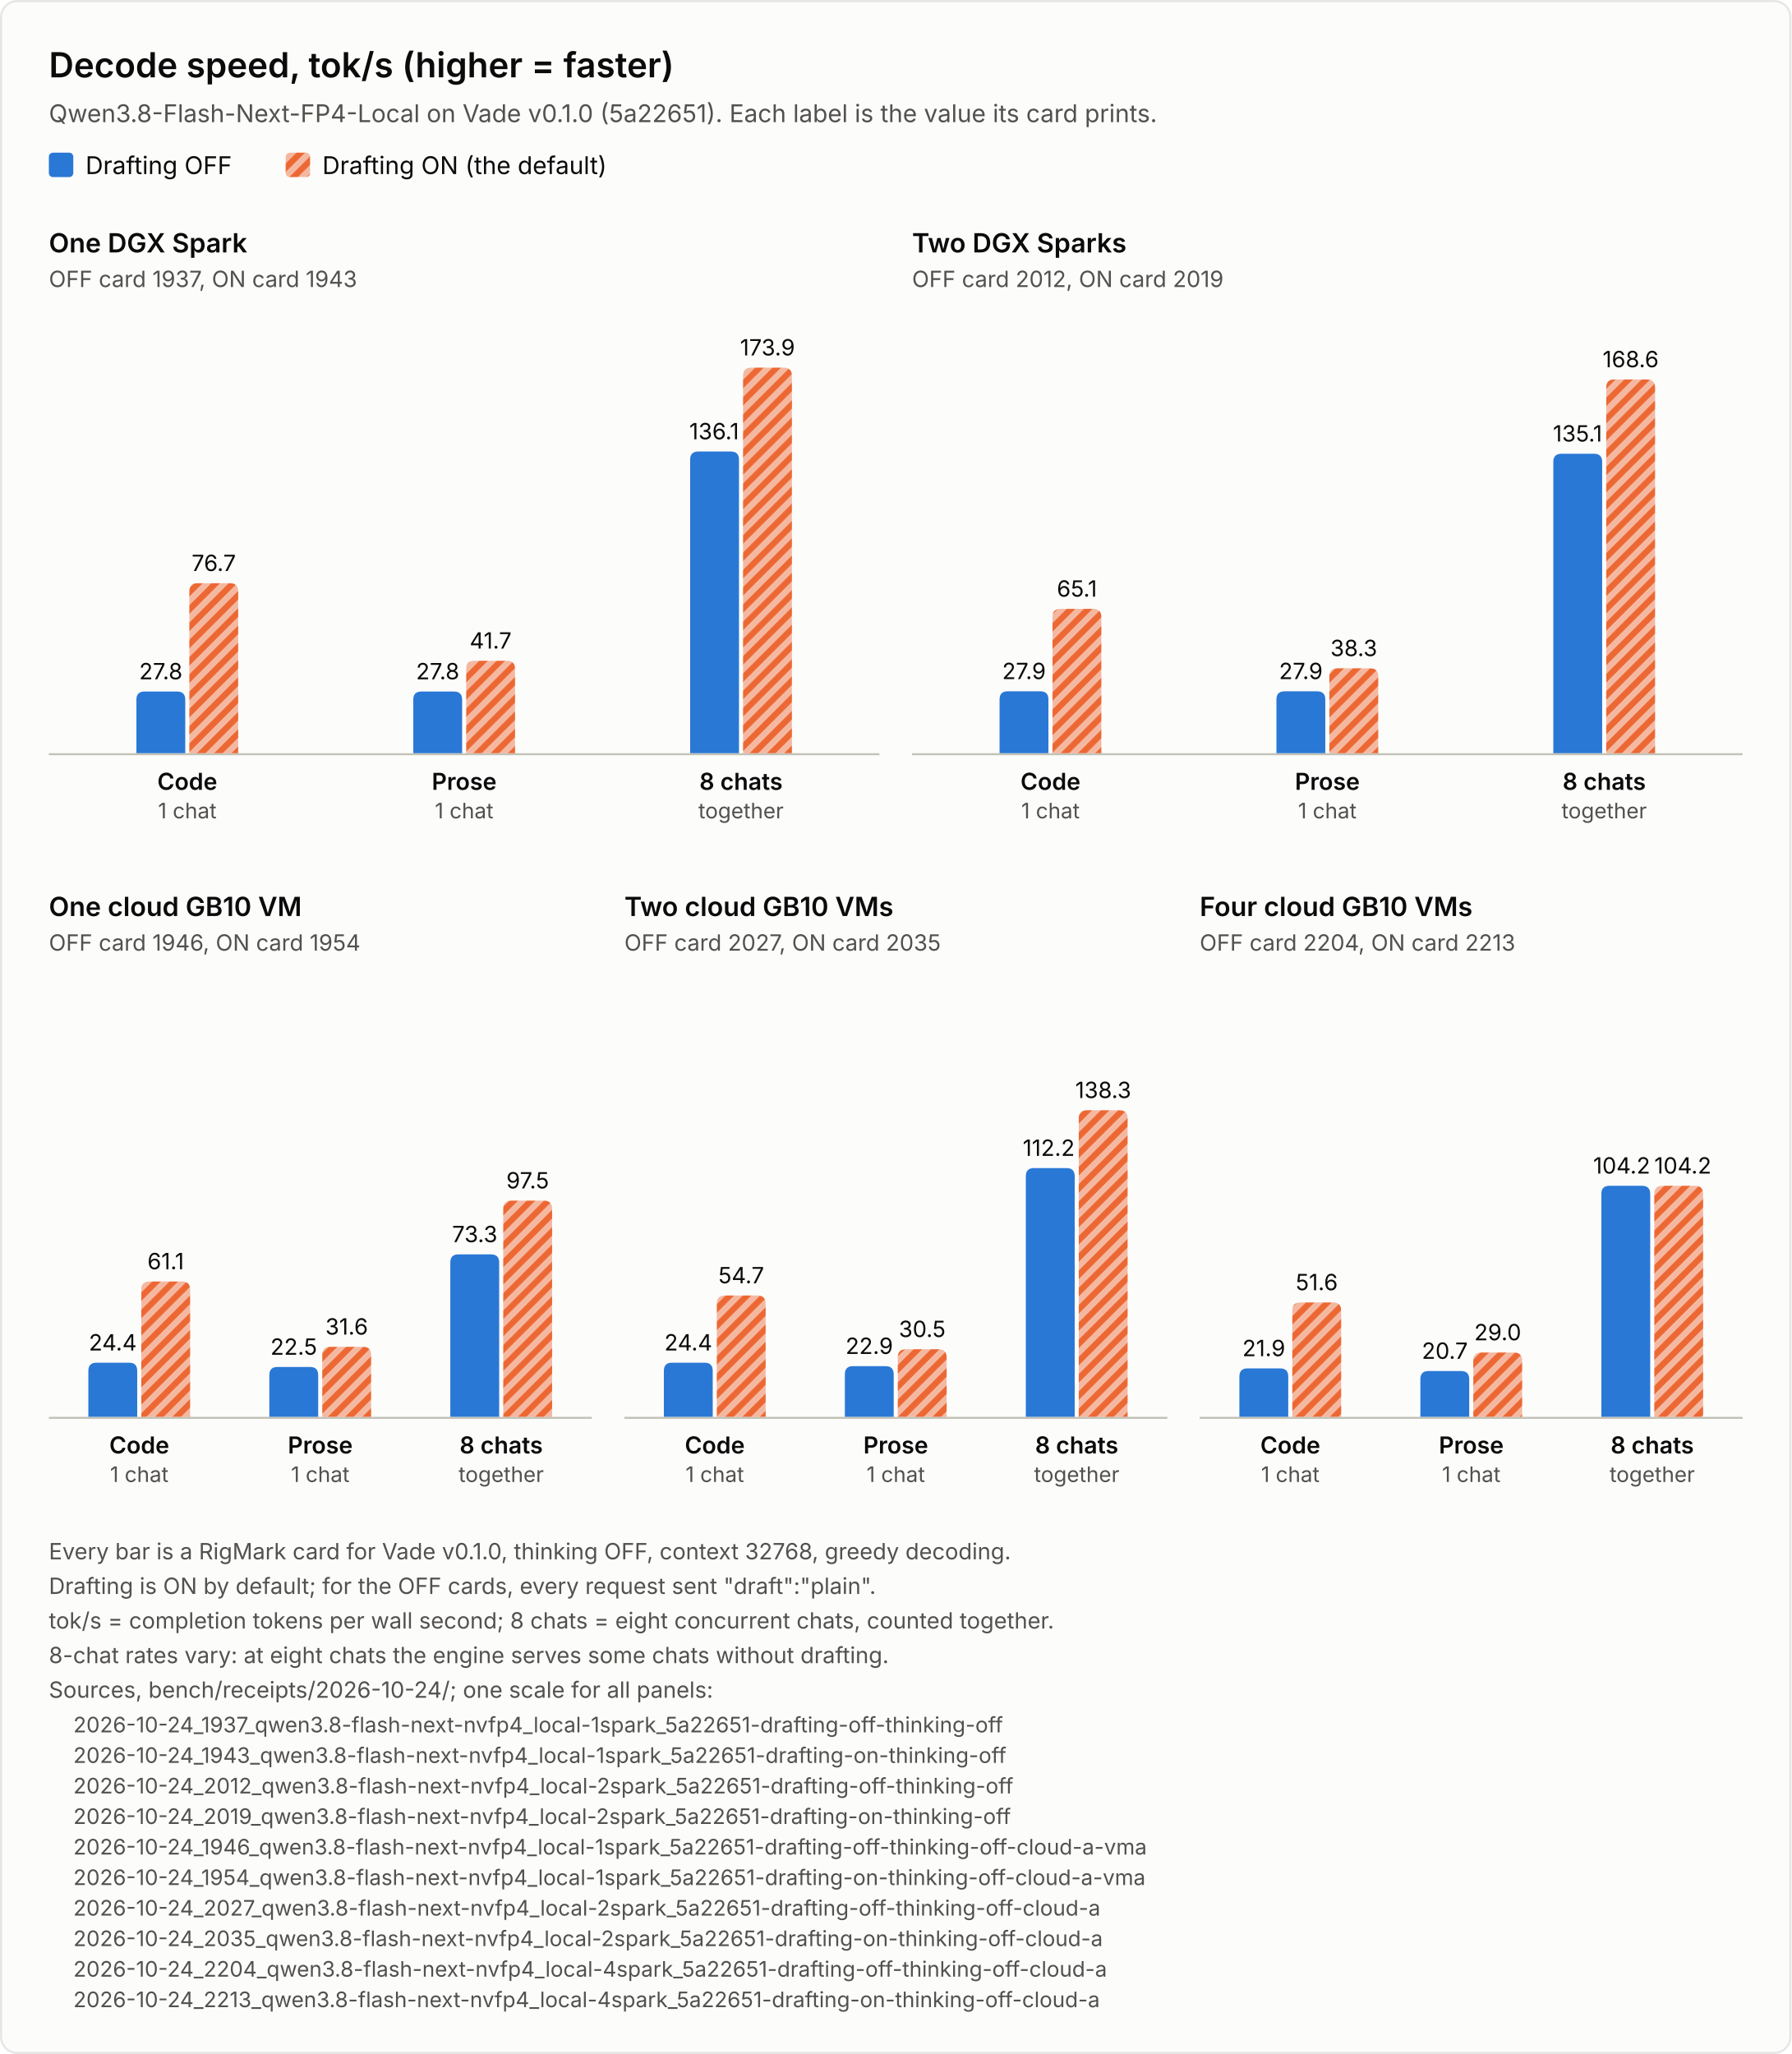
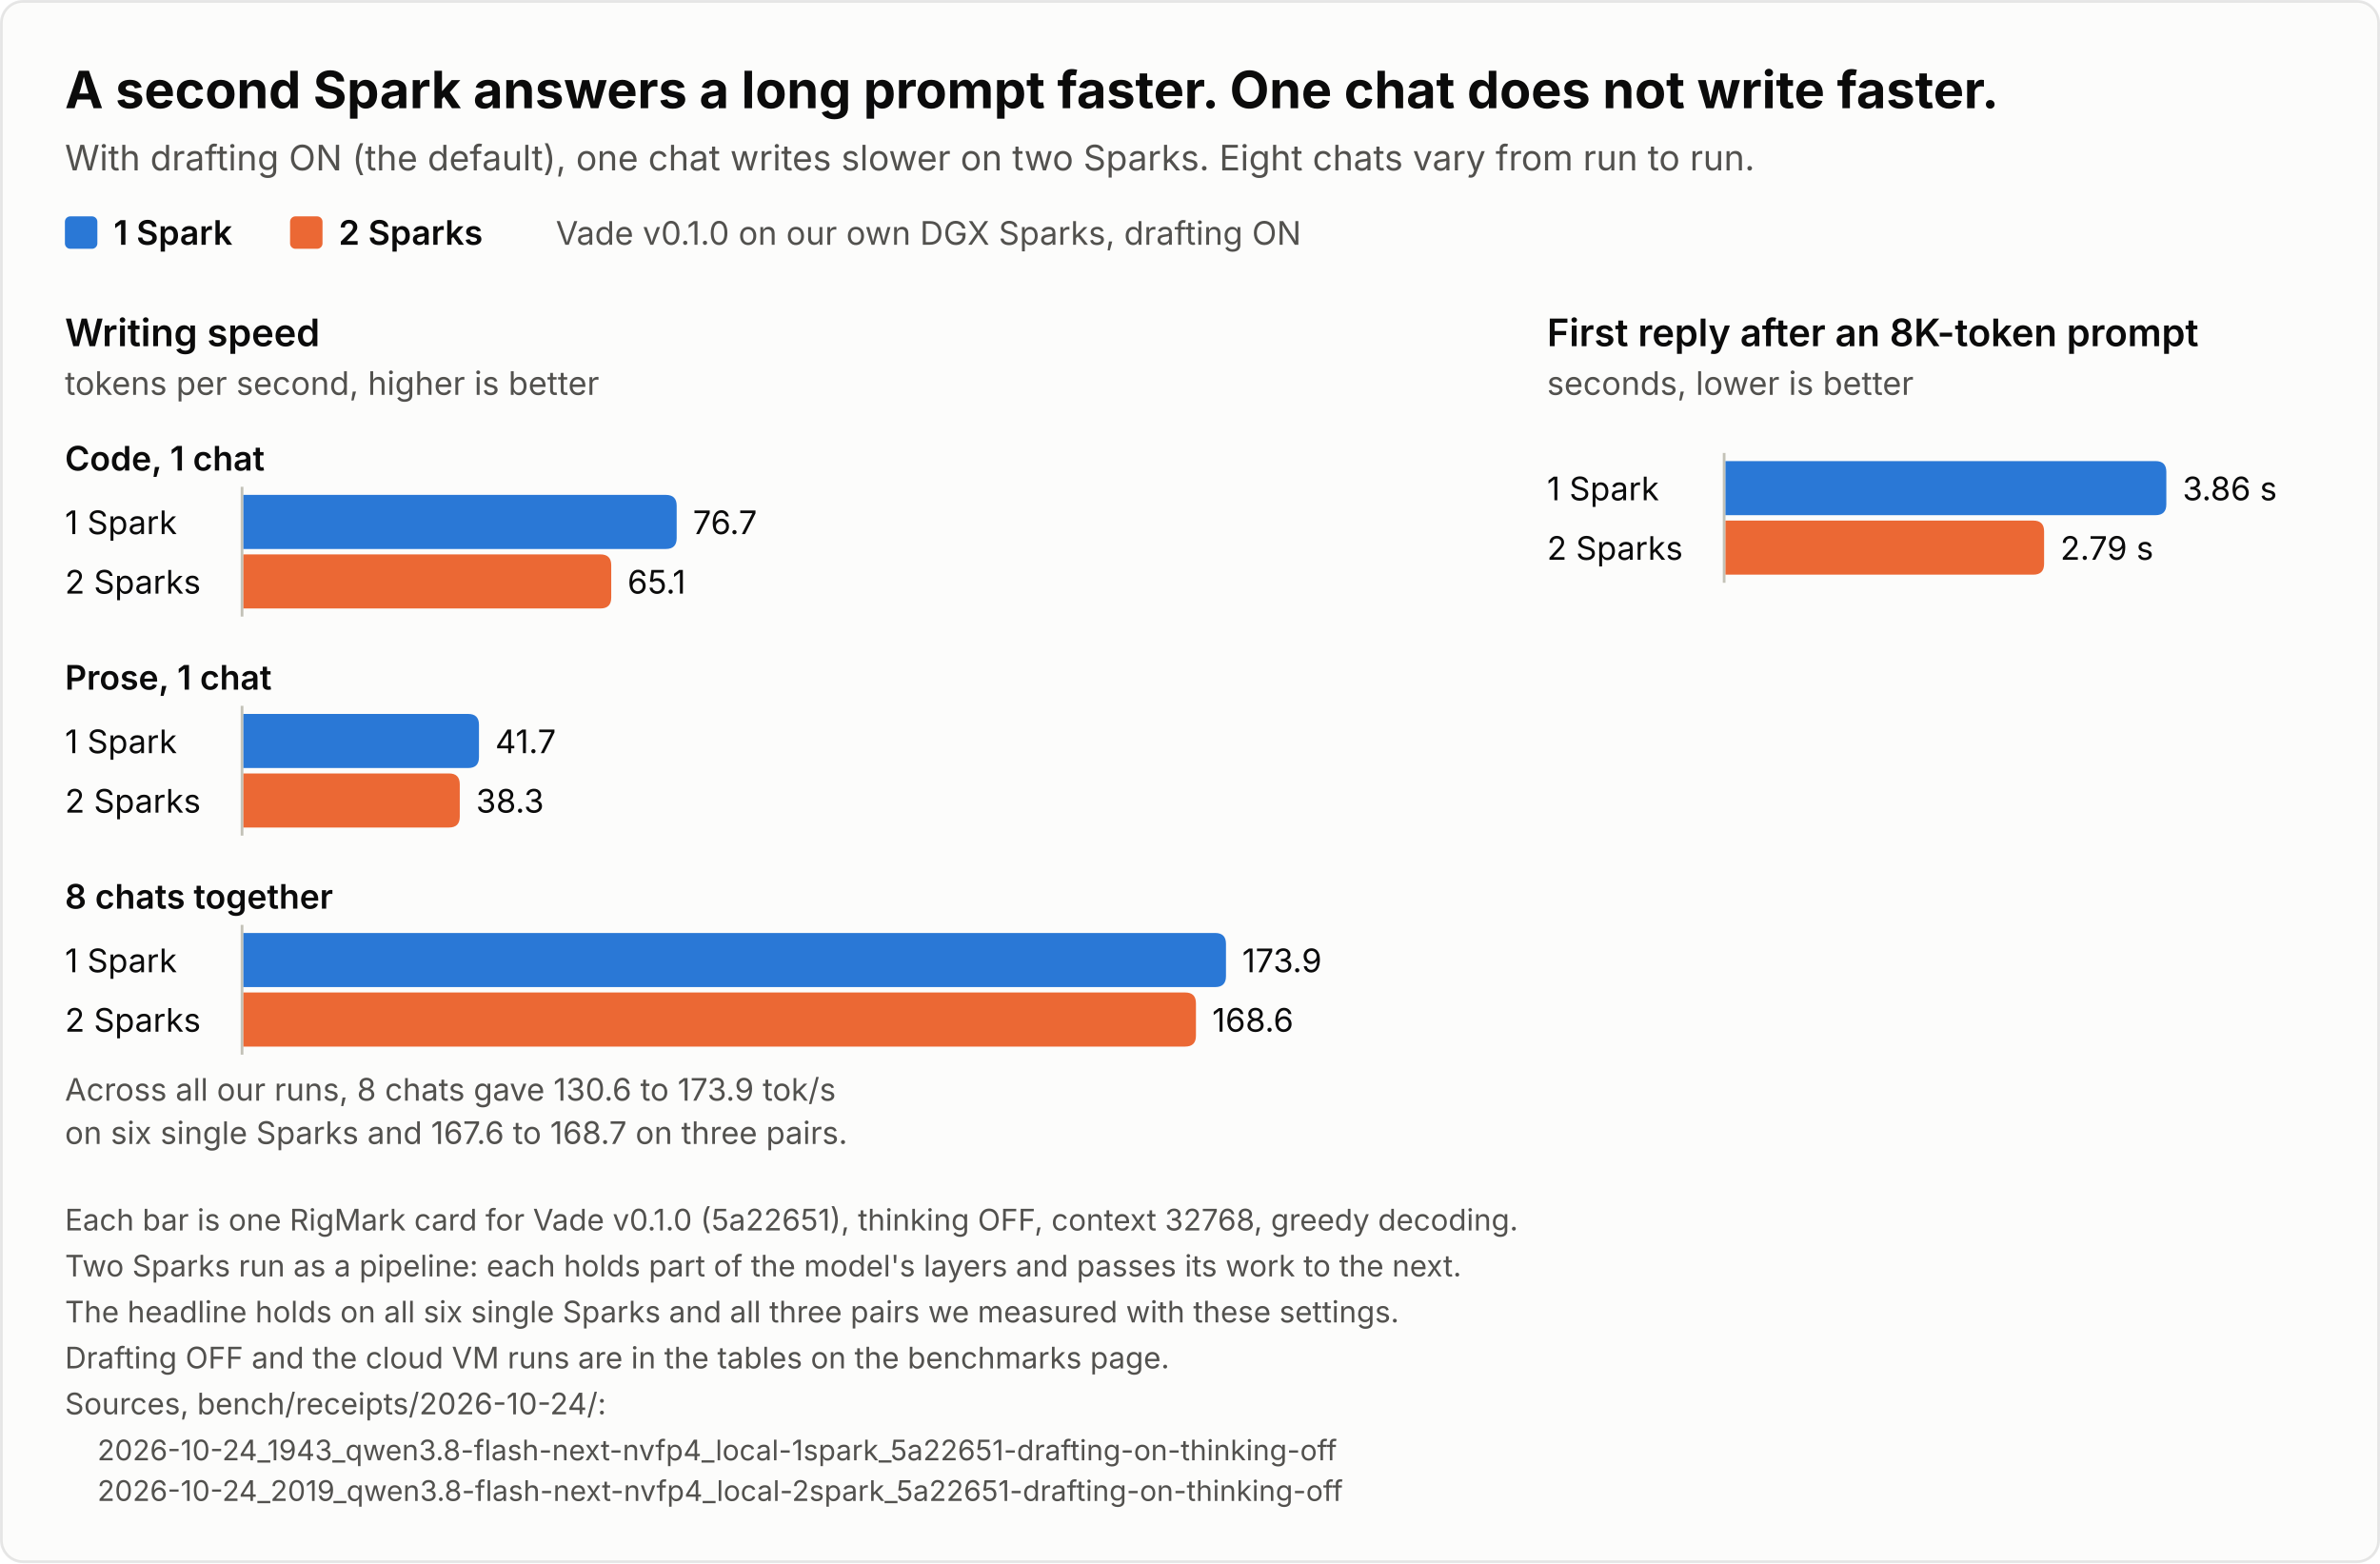
- <svg xmlns="http://www.w3.org/2000/svg" viewBox="0 0 880 1009" width="880" height="1009" role="img" aria-labelledby="t d" font-family="system-ui, -apple-system, 'Segoe UI', sans-serif">
-   <defs>
-     <pattern id="on" width="6" height="6" patternUnits="userSpaceOnUse" patternTransform="rotate(45)">
-       <rect width="6" height="6" fill="#eb6834" fill-opacity="0.45" />
-       <rect width="3" height="6" fill="#eb6834" />
-     </pattern>
-   </defs>
-   <rect x="0.5" y="0.5" width="879" height="1008" rx="8" fill="#fcfcfb" stroke="rgba(11,11,11,0.10)" />
-   <text x="24.0" y="38.0" font-size="17" fill="#0b0b0b" text-anchor="start" font-weight="600">Decode speed, tok/s (higher = faster)</text>
-   <text x="24.0" y="60.0" font-size="12" fill="#52514e" text-anchor="start">Qwen3.8-Flash-Next-FP4-Local on Vade v0.1.0 (5a22651). Each label is the value its card prints.</text>
-   <rect x="24" y="75" width="12" height="12" rx="2" fill="#2a78d6" />
-   <text x="42.0" y="85.5" font-size="12" fill="#0b0b0b" text-anchor="start">Drafting OFF</text>
-   <rect x="140.32" y="75" width="12" height="12" rx="2" fill="url(#on)" />
-   <text x="158.3" y="85.5" font-size="12" fill="#0b0b0b" text-anchor="start">Drafting ON (the default)</text>
-   <text x="24.0" y="124.0" font-size="13" fill="#0b0b0b" text-anchor="start" font-weight="600">One DGX Spark</text>
-   <text x="24.0" y="141.0" font-size="11" fill="#52514e" text-anchor="start">OFF card 1937, ON card 1943</text>
-   <rect x="24.0" y="370.0" width="408.0" height="1" fill="#c3c2b7" />
-   <path d="M67.0 370.0V343.7Q67.0 339.7 71.0 339.7H87.0Q91.0 339.7 91.0 343.7V370.0Z" fill="#2a78d6" />
-   <text x="79.0" y="333.7" font-size="11" fill="#0b0b0b" text-anchor="middle" font-variant-numeric="tabular-nums">27.8</text>
-   <path d="M93.0 370.0V290.5Q93.0 286.5 97.0 286.5H113.0Q117.0 286.5 117.0 290.5V370.0Z" fill="url(#on)" />
-   <text x="105.0" y="280.5" font-size="11" fill="#0b0b0b" text-anchor="middle" font-variant-numeric="tabular-nums">76.7</text>
-   <text x="92.0" y="388.0" font-size="11.5" fill="#0b0b0b" text-anchor="middle" font-weight="600">Code</text>
-   <text x="92.0" y="402.0" font-size="10.5" fill="#52514e" text-anchor="middle">1 chat</text>
-   <path d="M203.0 370.0V343.7Q203.0 339.7 207.0 339.7H223.0Q227.0 339.7 227.0 343.7V370.0Z" fill="#2a78d6" />
-   <text x="215.0" y="333.7" font-size="11" fill="#0b0b0b" text-anchor="middle" font-variant-numeric="tabular-nums">27.8</text>
-   <path d="M229.0 370.0V328.6Q229.0 324.6 233.0 324.6H249.0Q253.0 324.6 253.0 328.6V370.0Z" fill="url(#on)" />
-   <text x="241.0" y="318.6" font-size="11" fill="#0b0b0b" text-anchor="middle" font-variant-numeric="tabular-nums">41.7</text>
-   <text x="228.0" y="388.0" font-size="11.5" fill="#0b0b0b" text-anchor="middle" font-weight="600">Prose</text>
-   <text x="228.0" y="402.0" font-size="10.5" fill="#52514e" text-anchor="middle">1 chat</text>
-   <path d="M339.0 370.0V225.8Q339.0 221.8 343.0 221.8H359.0Q363.0 221.8 363.0 225.8V370.0Z" fill="#2a78d6" />
-   <text x="363.0" y="215.8" font-size="11" fill="#0b0b0b" text-anchor="end" font-variant-numeric="tabular-nums">136.1</text>
-   <path d="M365.0 370.0V184.6Q365.0 180.6 369.0 180.6H385.0Q389.0 180.6 389.0 184.6V370.0Z" fill="url(#on)" />
-   <text x="377.0" y="174.6" font-size="11" fill="#0b0b0b" text-anchor="middle" font-variant-numeric="tabular-nums">173.9</text>
-   <text x="364.0" y="388.0" font-size="11.5" fill="#0b0b0b" text-anchor="middle" font-weight="600">8 chats</text>
-   <text x="364.0" y="402.0" font-size="10.5" fill="#52514e" text-anchor="middle">together</text>
-   <text x="448.0" y="124.0" font-size="13" fill="#0b0b0b" text-anchor="start" font-weight="600">Two DGX Sparks</text>
-   <text x="448.0" y="141.0" font-size="11" fill="#52514e" text-anchor="start">OFF card 2012, ON card 2019</text>
-   <rect x="448.0" y="370.0" width="408.0" height="1" fill="#c3c2b7" />
-   <path d="M491.0 370.0V343.6Q491.0 339.6 495.0 339.6H511.0Q515.0 339.6 515.0 343.6V370.0Z" fill="#2a78d6" />
-   <text x="503.0" y="333.6" font-size="11" fill="#0b0b0b" text-anchor="middle" font-variant-numeric="tabular-nums">27.9</text>
-   <path d="M517.0 370.0V303.1Q517.0 299.1 521.0 299.1H537.0Q541.0 299.1 541.0 303.1V370.0Z" fill="url(#on)" />
-   <text x="529.0" y="293.1" font-size="11" fill="#0b0b0b" text-anchor="middle" font-variant-numeric="tabular-nums">65.1</text>
-   <text x="516.0" y="388.0" font-size="11.5" fill="#0b0b0b" text-anchor="middle" font-weight="600">Code</text>
-   <text x="516.0" y="402.0" font-size="10.5" fill="#52514e" text-anchor="middle">1 chat</text>
-   <path d="M627.0 370.0V343.6Q627.0 339.6 631.0 339.6H647.0Q651.0 339.6 651.0 343.6V370.0Z" fill="#2a78d6" />
-   <text x="639.0" y="333.6" font-size="11" fill="#0b0b0b" text-anchor="middle" font-variant-numeric="tabular-nums">27.9</text>
-   <path d="M653.0 370.0V332.3Q653.0 328.3 657.0 328.3H673.0Q677.0 328.3 677.0 332.3V370.0Z" fill="url(#on)" />
-   <text x="665.0" y="322.3" font-size="11" fill="#0b0b0b" text-anchor="middle" font-variant-numeric="tabular-nums">38.3</text>
-   <text x="652.0" y="388.0" font-size="11.5" fill="#0b0b0b" text-anchor="middle" font-weight="600">Prose</text>
-   <text x="652.0" y="402.0" font-size="10.5" fill="#52514e" text-anchor="middle">1 chat</text>
-   <path d="M763.0 370.0V226.9Q763.0 222.9 767.0 222.9H783.0Q787.0 222.9 787.0 226.9V370.0Z" fill="#2a78d6" />
-   <text x="787.0" y="216.9" font-size="11" fill="#0b0b0b" text-anchor="end" font-variant-numeric="tabular-nums">135.1</text>
-   <path d="M789.0 370.0V190.4Q789.0 186.4 793.0 186.4H809.0Q813.0 186.4 813.0 190.4V370.0Z" fill="url(#on)" />
-   <text x="801.0" y="180.4" font-size="11" fill="#0b0b0b" text-anchor="middle" font-variant-numeric="tabular-nums">168.6</text>
-   <text x="788.0" y="388.0" font-size="11.5" fill="#0b0b0b" text-anchor="middle" font-weight="600">8 chats</text>
-   <text x="788.0" y="402.0" font-size="10.5" fill="#52514e" text-anchor="middle">together</text>
-   <text x="24.0" y="450.0" font-size="13" fill="#0b0b0b" text-anchor="start" font-weight="600">One cloud GB10 VM</text>
-   <text x="24.0" y="467.0" font-size="11" fill="#52514e" text-anchor="start">OFF card 1946, ON card 1954</text>
-   <rect x="24.0" y="696.0" width="266.7" height="1" fill="#c3c2b7" />
-   <path d="M43.4 696.0V673.4Q43.4 669.4 47.4 669.4H63.4Q67.4 669.4 67.4 673.4V696.0Z" fill="#2a78d6" />
-   <text x="55.4" y="663.4" font-size="11" fill="#0b0b0b" text-anchor="middle" font-variant-numeric="tabular-nums">24.4</text>
-   <path d="M69.4 696.0V633.5Q69.4 629.5 73.4 629.5H89.4Q93.4 629.5 93.4 633.5V696.0Z" fill="url(#on)" />
-   <text x="81.4" y="623.5" font-size="11" fill="#0b0b0b" text-anchor="middle" font-variant-numeric="tabular-nums">61.1</text>
-   <text x="68.4" y="714.0" font-size="11.5" fill="#0b0b0b" text-anchor="middle" font-weight="600">Code</text>
-   <text x="68.4" y="728.0" font-size="10.5" fill="#52514e" text-anchor="middle">1 chat</text>
-   <path d="M132.3 696.0V675.5Q132.3 671.5 136.3 671.5H152.3Q156.3 671.5 156.3 675.5V696.0Z" fill="#2a78d6" />
-   <text x="144.3" y="665.5" font-size="11" fill="#0b0b0b" text-anchor="middle" font-variant-numeric="tabular-nums">22.5</text>
-   <path d="M158.3 696.0V665.6Q158.3 661.6 162.3 661.6H178.3Q182.3 661.6 182.3 665.6V696.0Z" fill="url(#on)" />
-   <text x="170.3" y="655.6" font-size="11" fill="#0b0b0b" text-anchor="middle" font-variant-numeric="tabular-nums">31.6</text>
-   <text x="157.3" y="714.0" font-size="11.5" fill="#0b0b0b" text-anchor="middle" font-weight="600">Prose</text>
-   <text x="157.3" y="728.0" font-size="10.5" fill="#52514e" text-anchor="middle">1 chat</text>
-   <path d="M221.2 696.0V620.2Q221.2 616.2 225.2 616.2H241.2Q245.2 616.2 245.2 620.2V696.0Z" fill="#2a78d6" />
-   <text x="233.2" y="610.2" font-size="11" fill="#0b0b0b" text-anchor="middle" font-variant-numeric="tabular-nums">73.3</text>
-   <path d="M247.2 696.0V593.8Q247.2 589.8 251.2 589.8H267.2Q271.2 589.8 271.2 593.8V696.0Z" fill="url(#on)" />
-   <text x="259.2" y="583.8" font-size="11" fill="#0b0b0b" text-anchor="middle" font-variant-numeric="tabular-nums">97.5</text>
-   <text x="246.2" y="714.0" font-size="11.5" fill="#0b0b0b" text-anchor="middle" font-weight="600">8 chats</text>
-   <text x="246.2" y="728.0" font-size="10.5" fill="#52514e" text-anchor="middle">together</text>
-   <text x="306.7" y="450.0" font-size="13" fill="#0b0b0b" text-anchor="start" font-weight="600">Two cloud GB10 VMs</text>
-   <text x="306.7" y="467.0" font-size="11" fill="#52514e" text-anchor="start">OFF card 2027, ON card 2035</text>
-   <rect x="306.7" y="696.0" width="266.7" height="1" fill="#c3c2b7" />
-   <path d="M326.1 696.0V673.4Q326.1 669.4 330.1 669.4H346.1Q350.1 669.4 350.1 673.4V696.0Z" fill="#2a78d6" />
-   <text x="338.1" y="663.4" font-size="11" fill="#0b0b0b" text-anchor="middle" font-variant-numeric="tabular-nums">24.4</text>
-   <path d="M352.1 696.0V640.4Q352.1 636.4 356.1 636.4H372.1Q376.1 636.4 376.1 640.4V696.0Z" fill="url(#on)" />
-   <text x="364.1" y="630.4" font-size="11" fill="#0b0b0b" text-anchor="middle" font-variant-numeric="tabular-nums">54.7</text>
-   <text x="351.1" y="714.0" font-size="11.5" fill="#0b0b0b" text-anchor="middle" font-weight="600">Code</text>
-   <text x="351.1" y="728.0" font-size="10.5" fill="#52514e" text-anchor="middle">1 chat</text>
-   <path d="M415.0 696.0V675.1Q415.0 671.1 419.0 671.1H435.0Q439.0 671.1 439.0 675.1V696.0Z" fill="#2a78d6" />
-   <text x="427.0" y="665.1" font-size="11" fill="#0b0b0b" text-anchor="middle" font-variant-numeric="tabular-nums">22.9</text>
-   <path d="M441.0 696.0V666.8Q441.0 662.8 445.0 662.8H461.0Q465.0 662.8 465.0 666.8V696.0Z" fill="url(#on)" />
-   <text x="453.0" y="656.8" font-size="11" fill="#0b0b0b" text-anchor="middle" font-variant-numeric="tabular-nums">30.5</text>
-   <text x="440.0" y="714.0" font-size="11.5" fill="#0b0b0b" text-anchor="middle" font-weight="600">Prose</text>
-   <text x="440.0" y="728.0" font-size="10.5" fill="#52514e" text-anchor="middle">1 chat</text>
-   <path d="M503.9 696.0V577.8Q503.9 573.8 507.9 573.8H523.9Q527.9 573.8 527.9 577.8V696.0Z" fill="#2a78d6" />
-   <text x="527.9" y="567.8" font-size="11" fill="#0b0b0b" text-anchor="end" font-variant-numeric="tabular-nums">112.2</text>
-   <path d="M529.9 696.0V549.4Q529.9 545.4 533.9 545.4H549.9Q553.9 545.4 553.9 549.4V696.0Z" fill="url(#on)" />
-   <text x="541.9" y="539.4" font-size="11" fill="#0b0b0b" text-anchor="middle" font-variant-numeric="tabular-nums">138.3</text>
-   <text x="528.9" y="714.0" font-size="11.5" fill="#0b0b0b" text-anchor="middle" font-weight="600">8 chats</text>
-   <text x="528.9" y="728.0" font-size="10.5" fill="#52514e" text-anchor="middle">together</text>
-   <text x="589.3" y="450.0" font-size="13" fill="#0b0b0b" text-anchor="start" font-weight="600">Four cloud GB10 VMs</text>
-   <text x="589.3" y="467.0" font-size="11" fill="#52514e" text-anchor="start">OFF card 2204, ON card 2213</text>
-   <rect x="589.3" y="696.0" width="266.7" height="1" fill="#c3c2b7" />
-   <path d="M608.8 696.0V676.2Q608.8 672.2 612.8 672.2H628.8Q632.8 672.2 632.8 676.2V696.0Z" fill="#2a78d6" />
-   <text x="620.8" y="666.2" font-size="11" fill="#0b0b0b" text-anchor="middle" font-variant-numeric="tabular-nums">21.9</text>
-   <path d="M634.8 696.0V643.8Q634.8 639.8 638.8 639.8H654.8Q658.8 639.8 658.8 643.8V696.0Z" fill="url(#on)" />
-   <text x="646.8" y="633.8" font-size="11" fill="#0b0b0b" text-anchor="middle" font-variant-numeric="tabular-nums">51.6</text>
-   <text x="633.8" y="714.0" font-size="11.5" fill="#0b0b0b" text-anchor="middle" font-weight="600">Code</text>
-   <text x="633.8" y="728.0" font-size="10.5" fill="#52514e" text-anchor="middle">1 chat</text>
-   <path d="M697.7 696.0V677.5Q697.7 673.5 701.7 673.5H717.7Q721.7 673.5 721.7 677.5V696.0Z" fill="#2a78d6" />
-   <text x="709.7" y="667.5" font-size="11" fill="#0b0b0b" text-anchor="middle" font-variant-numeric="tabular-nums">20.7</text>
-   <path d="M723.7 696.0V668.4Q723.7 664.4 727.7 664.4H743.7Q747.7 664.4 747.7 668.4V696.0Z" fill="url(#on)" />
-   <text x="735.7" y="658.4" font-size="11" fill="#0b0b0b" text-anchor="middle" font-variant-numeric="tabular-nums">29.0</text>
-   <text x="722.7" y="714.0" font-size="11.5" fill="#0b0b0b" text-anchor="middle" font-weight="600">Prose</text>
-   <text x="722.7" y="728.0" font-size="10.5" fill="#52514e" text-anchor="middle">1 chat</text>
-   <path d="M786.6 696.0V586.5Q786.6 582.5 790.6 582.5H806.6Q810.6 582.5 810.6 586.5V696.0Z" fill="#2a78d6" />
-   <text x="810.6" y="576.5" font-size="11" fill="#0b0b0b" text-anchor="end" font-variant-numeric="tabular-nums">104.2</text>
-   <path d="M812.6 696.0V586.5Q812.6 582.5 816.6 582.5H832.6Q836.6 582.5 836.6 586.5V696.0Z" fill="url(#on)" />
-   <text x="812.6" y="576.5" font-size="11" fill="#0b0b0b" text-anchor="start" font-variant-numeric="tabular-nums">104.2</text>
-   <text x="811.6" y="714.0" font-size="11.5" fill="#0b0b0b" text-anchor="middle" font-weight="600">8 chats</text>
-   <text x="811.6" y="728.0" font-size="10.5" fill="#52514e" text-anchor="middle">together</text>
-   <text x="24.0" y="766.0" font-size="11" fill="#52514e" text-anchor="start">Every bar is a RigMark card for Vade v0.1.0, thinking OFF, context 32768, greedy decoding.</text>
-   <text x="24.0" y="783.0" font-size="11" fill="#52514e" text-anchor="start">Drafting is ON by default; for the OFF cards, every request sent "draft":"plain".</text>
-   <text x="24.0" y="800.0" font-size="11" fill="#52514e" text-anchor="start">tok/s = completion tokens per wall second; 8 chats = eight concurrent chats, counted together.</text>
-   <text x="24.0" y="817.0" font-size="11" fill="#52514e" text-anchor="start">8-chat rates vary: at eight chats the engine serves some chats without drafting.</text>
-   <text x="24.0" y="834.0" font-size="11" fill="#52514e" text-anchor="start">Sources, bench/receipts/2026-10-24/; one scale for all panels:</text>
-   <text x="36.0" y="851.0" font-size="10.5" fill="#52514e" text-anchor="start">2026-10-24_1937_qwen3.8-flash-next-nvfp4_local-1spark_5a22651-drafting-off-thinking-off</text>
-   <text x="36.0" y="866.0" font-size="10.5" fill="#52514e" text-anchor="start">2026-10-24_1943_qwen3.8-flash-next-nvfp4_local-1spark_5a22651-drafting-on-thinking-off</text>
-   <text x="36.0" y="881.0" font-size="10.5" fill="#52514e" text-anchor="start">2026-10-24_2012_qwen3.8-flash-next-nvfp4_local-2spark_5a22651-drafting-off-thinking-off</text>
-   <text x="36.0" y="896.0" font-size="10.5" fill="#52514e" text-anchor="start">2026-10-24_2019_qwen3.8-flash-next-nvfp4_local-2spark_5a22651-drafting-on-thinking-off</text>
-   <text x="36.0" y="911.0" font-size="10.5" fill="#52514e" text-anchor="start">2026-10-24_1946_qwen3.8-flash-next-nvfp4_local-1spark_5a22651-drafting-off-thinking-off-cloud-a-vma</text>
-   <text x="36.0" y="926.0" font-size="10.5" fill="#52514e" text-anchor="start">2026-10-24_1954_qwen3.8-flash-next-nvfp4_local-1spark_5a22651-drafting-on-thinking-off-cloud-a-vma</text>
-   <text x="36.0" y="941.0" font-size="10.5" fill="#52514e" text-anchor="start">2026-10-24_2027_qwen3.8-flash-next-nvfp4_local-2spark_5a22651-drafting-off-thinking-off-cloud-a</text>
-   <text x="36.0" y="956.0" font-size="10.5" fill="#52514e" text-anchor="start">2026-10-24_2035_qwen3.8-flash-next-nvfp4_local-2spark_5a22651-drafting-on-thinking-off-cloud-a</text>
-   <text x="36.0" y="971.0" font-size="10.5" fill="#52514e" text-anchor="start">2026-10-24_2204_qwen3.8-flash-next-nvfp4_local-4spark_5a22651-drafting-off-thinking-off-cloud-a</text>
-   <text x="36.0" y="986.0" font-size="10.5" fill="#52514e" text-anchor="start">2026-10-24_2213_qwen3.8-flash-next-nvfp4_local-4spark_5a22651-drafting-on-thinking-off-cloud-a</text>
+ <svg xmlns="http://www.w3.org/2000/svg" viewBox="0 0 880 578" width="880" height="578" role="img" aria-labelledby="t d" font-family="system-ui, -apple-system, 'Segoe UI', sans-serif">
+   <rect x="0.5" y="0.5" width="879" height="577" rx="8" fill="#fcfcfb" stroke="rgba(11,11,11,0.10)" />
+   <text x="24.0" y="40.0" font-size="19" fill="#0b0b0b" text-anchor="start" font-weight="650">A second Spark answers a long prompt faster. One chat does not write faster.</text>
+   <text x="24.0" y="63.0" font-size="13" fill="#52514e" text-anchor="start">With drafting ON (the default), one chat writes slower on two Sparks. Eight chats vary from run to run.</text>
+   <rect x="24" y="80" width="12" height="12" rx="2" fill="#2a78d6" />
+   <text x="42.0" y="90.5" font-size="12.5" fill="#0b0b0b" text-anchor="start" font-weight="600">1 Spark</text>
+   <rect x="107.25" y="80" width="12" height="12" rx="2" fill="#eb6834" />
+   <text x="125.2" y="90.5" font-size="12.5" fill="#0b0b0b" text-anchor="start" font-weight="600">2 Sparks</text>
+   <text x="205.5" y="90.5" font-size="12" fill="#52514e" text-anchor="start">Vade v0.1.0 on our own DGX Sparks, drafting ON</text>
+   <text x="24.0" y="128.0" font-size="14" fill="#0b0b0b" text-anchor="start" font-weight="600">Writing speed</text>
+   <text x="24.0" y="146.0" font-size="12" fill="#52514e" text-anchor="start">tokens per second, higher is better</text>
+   <text x="572.0" y="128.0" font-size="14" fill="#0b0b0b" text-anchor="start" font-weight="600">First reply after an 8K-token prompt</text>
+   <text x="572.0" y="146.0" font-size="12" fill="#52514e" text-anchor="start">seconds, lower is better</text>
+   <text x="24.0" y="174.0" font-size="12.5" fill="#0b0b0b" text-anchor="start" font-weight="600">Code, 1 chat</text>
+   <rect x="89.0" y="180.0" width="1" height="48" fill="#c3c2b7" />
+   <path d="M90.0 183.0H246.2Q250.2 183.0 250.2 187.0V199.0Q250.2 203.0 246.2 203.0H90.0Z" fill="#2a78d6" />
+   <text x="24.0" y="197.5" font-size="12" fill="#0b0b0b" text-anchor="start">1 Spark</text>
+   <text x="256.2" y="197.5" font-size="12" fill="#0b0b0b" text-anchor="start" font-variant-numeric="tabular-nums">76.7</text>
+   <path d="M90.0 205.0H222.0Q226.0 205.0 226.0 209.0V221.0Q226.0 225.0 222.0 225.0H90.0Z" fill="#eb6834" />
+   <text x="24.0" y="219.5" font-size="12" fill="#0b0b0b" text-anchor="start">2 Sparks</text>
+   <text x="232.0" y="219.5" font-size="12" fill="#0b0b0b" text-anchor="start" font-variant-numeric="tabular-nums">65.1</text>
+   <text x="24.0" y="255.0" font-size="12.5" fill="#0b0b0b" text-anchor="start" font-weight="600">Prose, 1 chat</text>
+   <rect x="89.0" y="261.0" width="1" height="48" fill="#c3c2b7" />
+   <path d="M90.0 264.0H173.1Q177.1 264.0 177.1 268.0V280.0Q177.1 284.0 173.1 284.0H90.0Z" fill="#2a78d6" />
+   <text x="24.0" y="278.5" font-size="12" fill="#0b0b0b" text-anchor="start">1 Spark</text>
+   <text x="183.1" y="278.5" font-size="12" fill="#0b0b0b" text-anchor="start" font-variant-numeric="tabular-nums">41.7</text>
+   <path d="M90.0 286.0H166.0Q170.0 286.0 170.0 290.0V302.0Q170.0 306.0 166.0 306.0H90.0Z" fill="#eb6834" />
+   <text x="24.0" y="300.5" font-size="12" fill="#0b0b0b" text-anchor="start">2 Sparks</text>
+   <text x="176.0" y="300.5" font-size="12" fill="#0b0b0b" text-anchor="start" font-variant-numeric="tabular-nums">38.3</text>
+   <text x="24.0" y="336.0" font-size="12.5" fill="#0b0b0b" text-anchor="start" font-weight="600">8 chats together</text>
+   <rect x="89.0" y="342.0" width="1" height="48" fill="#c3c2b7" />
+   <path d="M90.0 345.0H449.3Q453.3 345.0 453.3 349.0V361.0Q453.3 365.0 449.3 365.0H90.0Z" fill="#2a78d6" />
+   <text x="24.0" y="359.5" font-size="12" fill="#0b0b0b" text-anchor="start">1 Spark</text>
+   <text x="459.3" y="359.5" font-size="12" fill="#0b0b0b" text-anchor="start" font-variant-numeric="tabular-nums">173.9</text>
+   <path d="M90.0 367.0H438.2Q442.2 367.0 442.2 371.0V383.0Q442.2 387.0 438.2 387.0H90.0Z" fill="#eb6834" />
+   <text x="24.0" y="381.5" font-size="12" fill="#0b0b0b" text-anchor="start">2 Sparks</text>
+   <text x="448.2" y="381.5" font-size="12" fill="#0b0b0b" text-anchor="start" font-variant-numeric="tabular-nums">168.6</text>
+   <text x="24.0" y="407.0" font-size="11.5" fill="#52514e" text-anchor="start">Across all our runs, 8 chats gave 130.6 to 173.9 tok/s</text>
+   <text x="24.0" y="423.0" font-size="11.5" fill="#52514e" text-anchor="start">on six single Sparks and 167.6 to 168.7 on three pairs.</text>
+   <rect x="637.0" y="167.5" width="1" height="48" fill="#c3c2b7" />
+   <path d="M638.0 170.5H797.0Q801.0 170.5 801.0 174.5V186.5Q801.0 190.5 797.0 190.5H638.0Z" fill="#2a78d6" />
+   <text x="572.0" y="185.0" font-size="12" fill="#0b0b0b" text-anchor="start">1 Spark</text>
+   <text x="807.0" y="185.0" font-size="12" fill="#0b0b0b" text-anchor="start" font-variant-numeric="tabular-nums">3.86 s</text>
+   <path d="M638.0 192.5H751.8Q755.8 192.5 755.8 196.5V208.5Q755.8 212.5 751.8 212.5H638.0Z" fill="#eb6834" />
+   <text x="572.0" y="207.0" font-size="12" fill="#0b0b0b" text-anchor="start">2 Sparks</text>
+   <text x="761.8" y="207.0" font-size="12" fill="#0b0b0b" text-anchor="start" font-variant-numeric="tabular-nums">2.79 s</text>
+   <text x="24.0" y="455.0" font-size="11" fill="#52514e" text-anchor="start">Each bar is one RigMark card for Vade v0.1.0 (5a22651), thinking OFF, context 32768, greedy decoding.</text>
+   <text x="24.0" y="472.0" font-size="11" fill="#52514e" text-anchor="start">Two Sparks run as a pipeline: each holds part of the model's layers and passes its work to the next.</text>
+   <text x="24.0" y="489.0" font-size="11" fill="#52514e" text-anchor="start">The headline holds on all six single Sparks and all three pairs we measured with these settings.</text>
+   <text x="24.0" y="506.0" font-size="11" fill="#52514e" text-anchor="start">Drafting OFF and the cloud VM runs are in the tables on the benchmarks page.</text>
+   <text x="24.0" y="523.0" font-size="11" fill="#52514e" text-anchor="start">Sources, bench/receipts/2026-10-24/:</text>
+   <text x="36.0" y="540.0" font-size="10.5" fill="#52514e" text-anchor="start">2026-10-24_1943_qwen3.8-flash-next-nvfp4_local-1spark_5a22651-drafting-on-thinking-off</text>
+   <text x="36.0" y="555.0" font-size="10.5" fill="#52514e" text-anchor="start">2026-10-24_2019_qwen3.8-flash-next-nvfp4_local-2spark_5a22651-drafting-on-thinking-off</text>
</svg>
